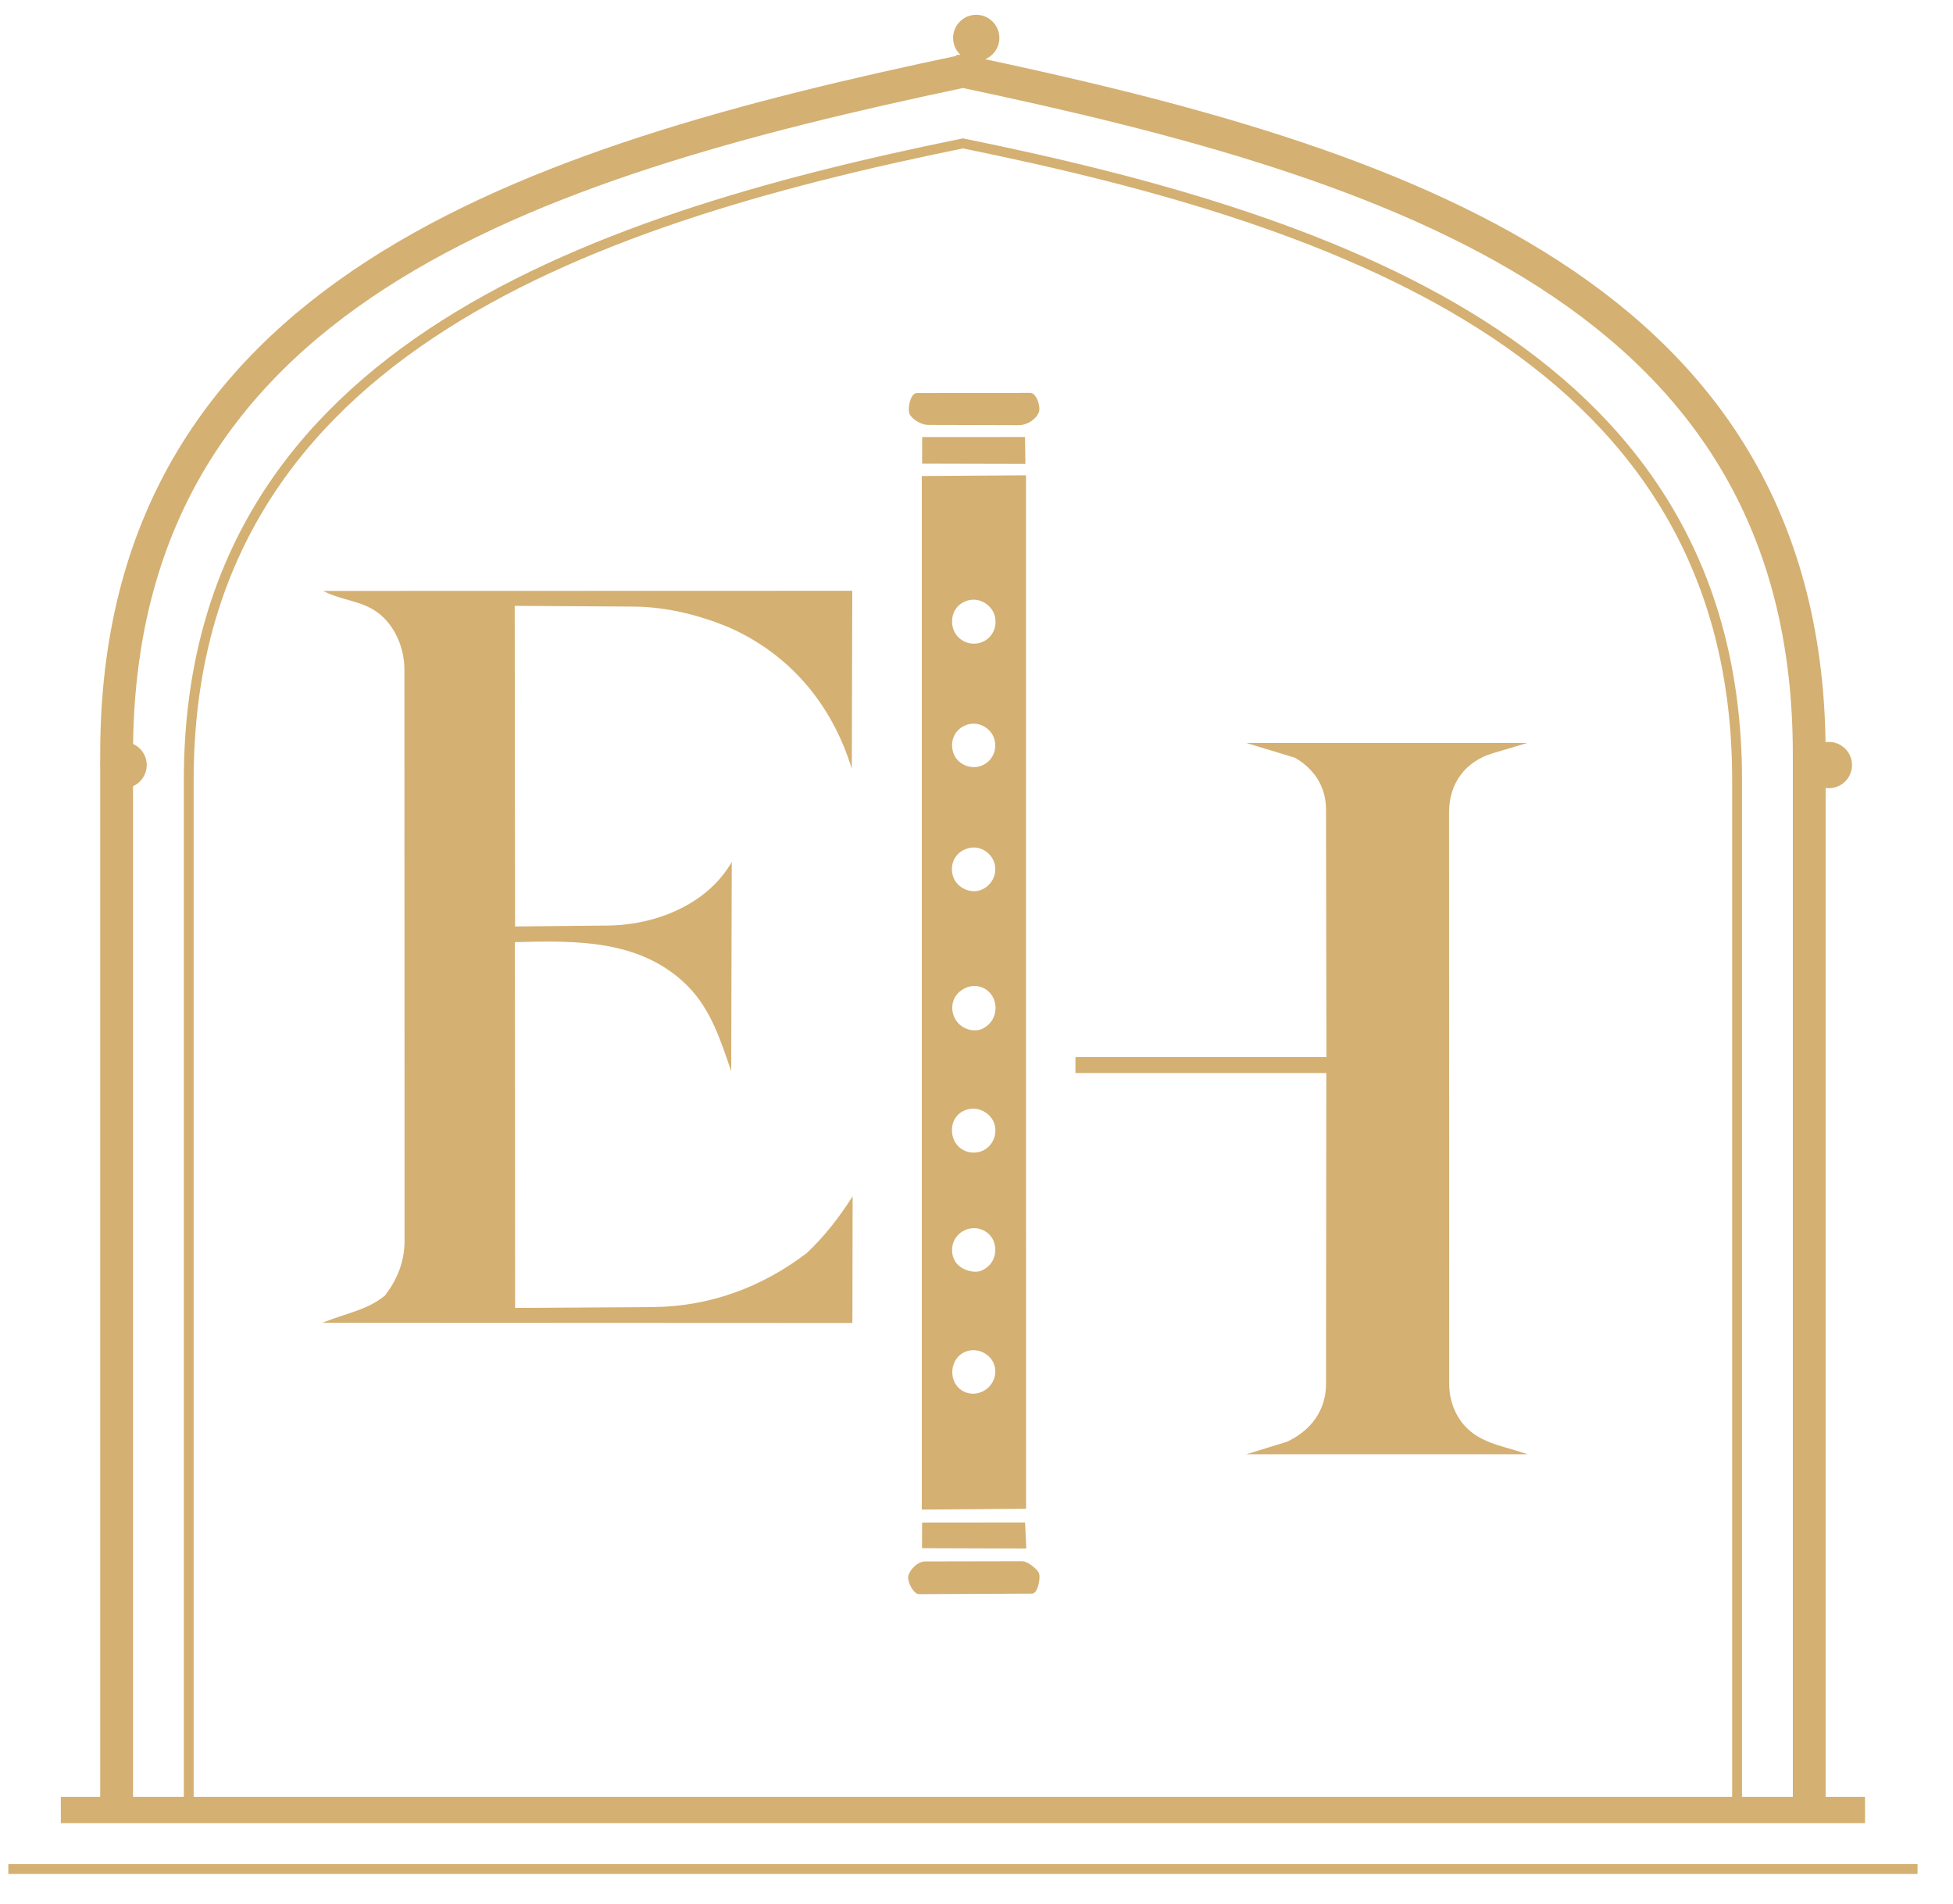
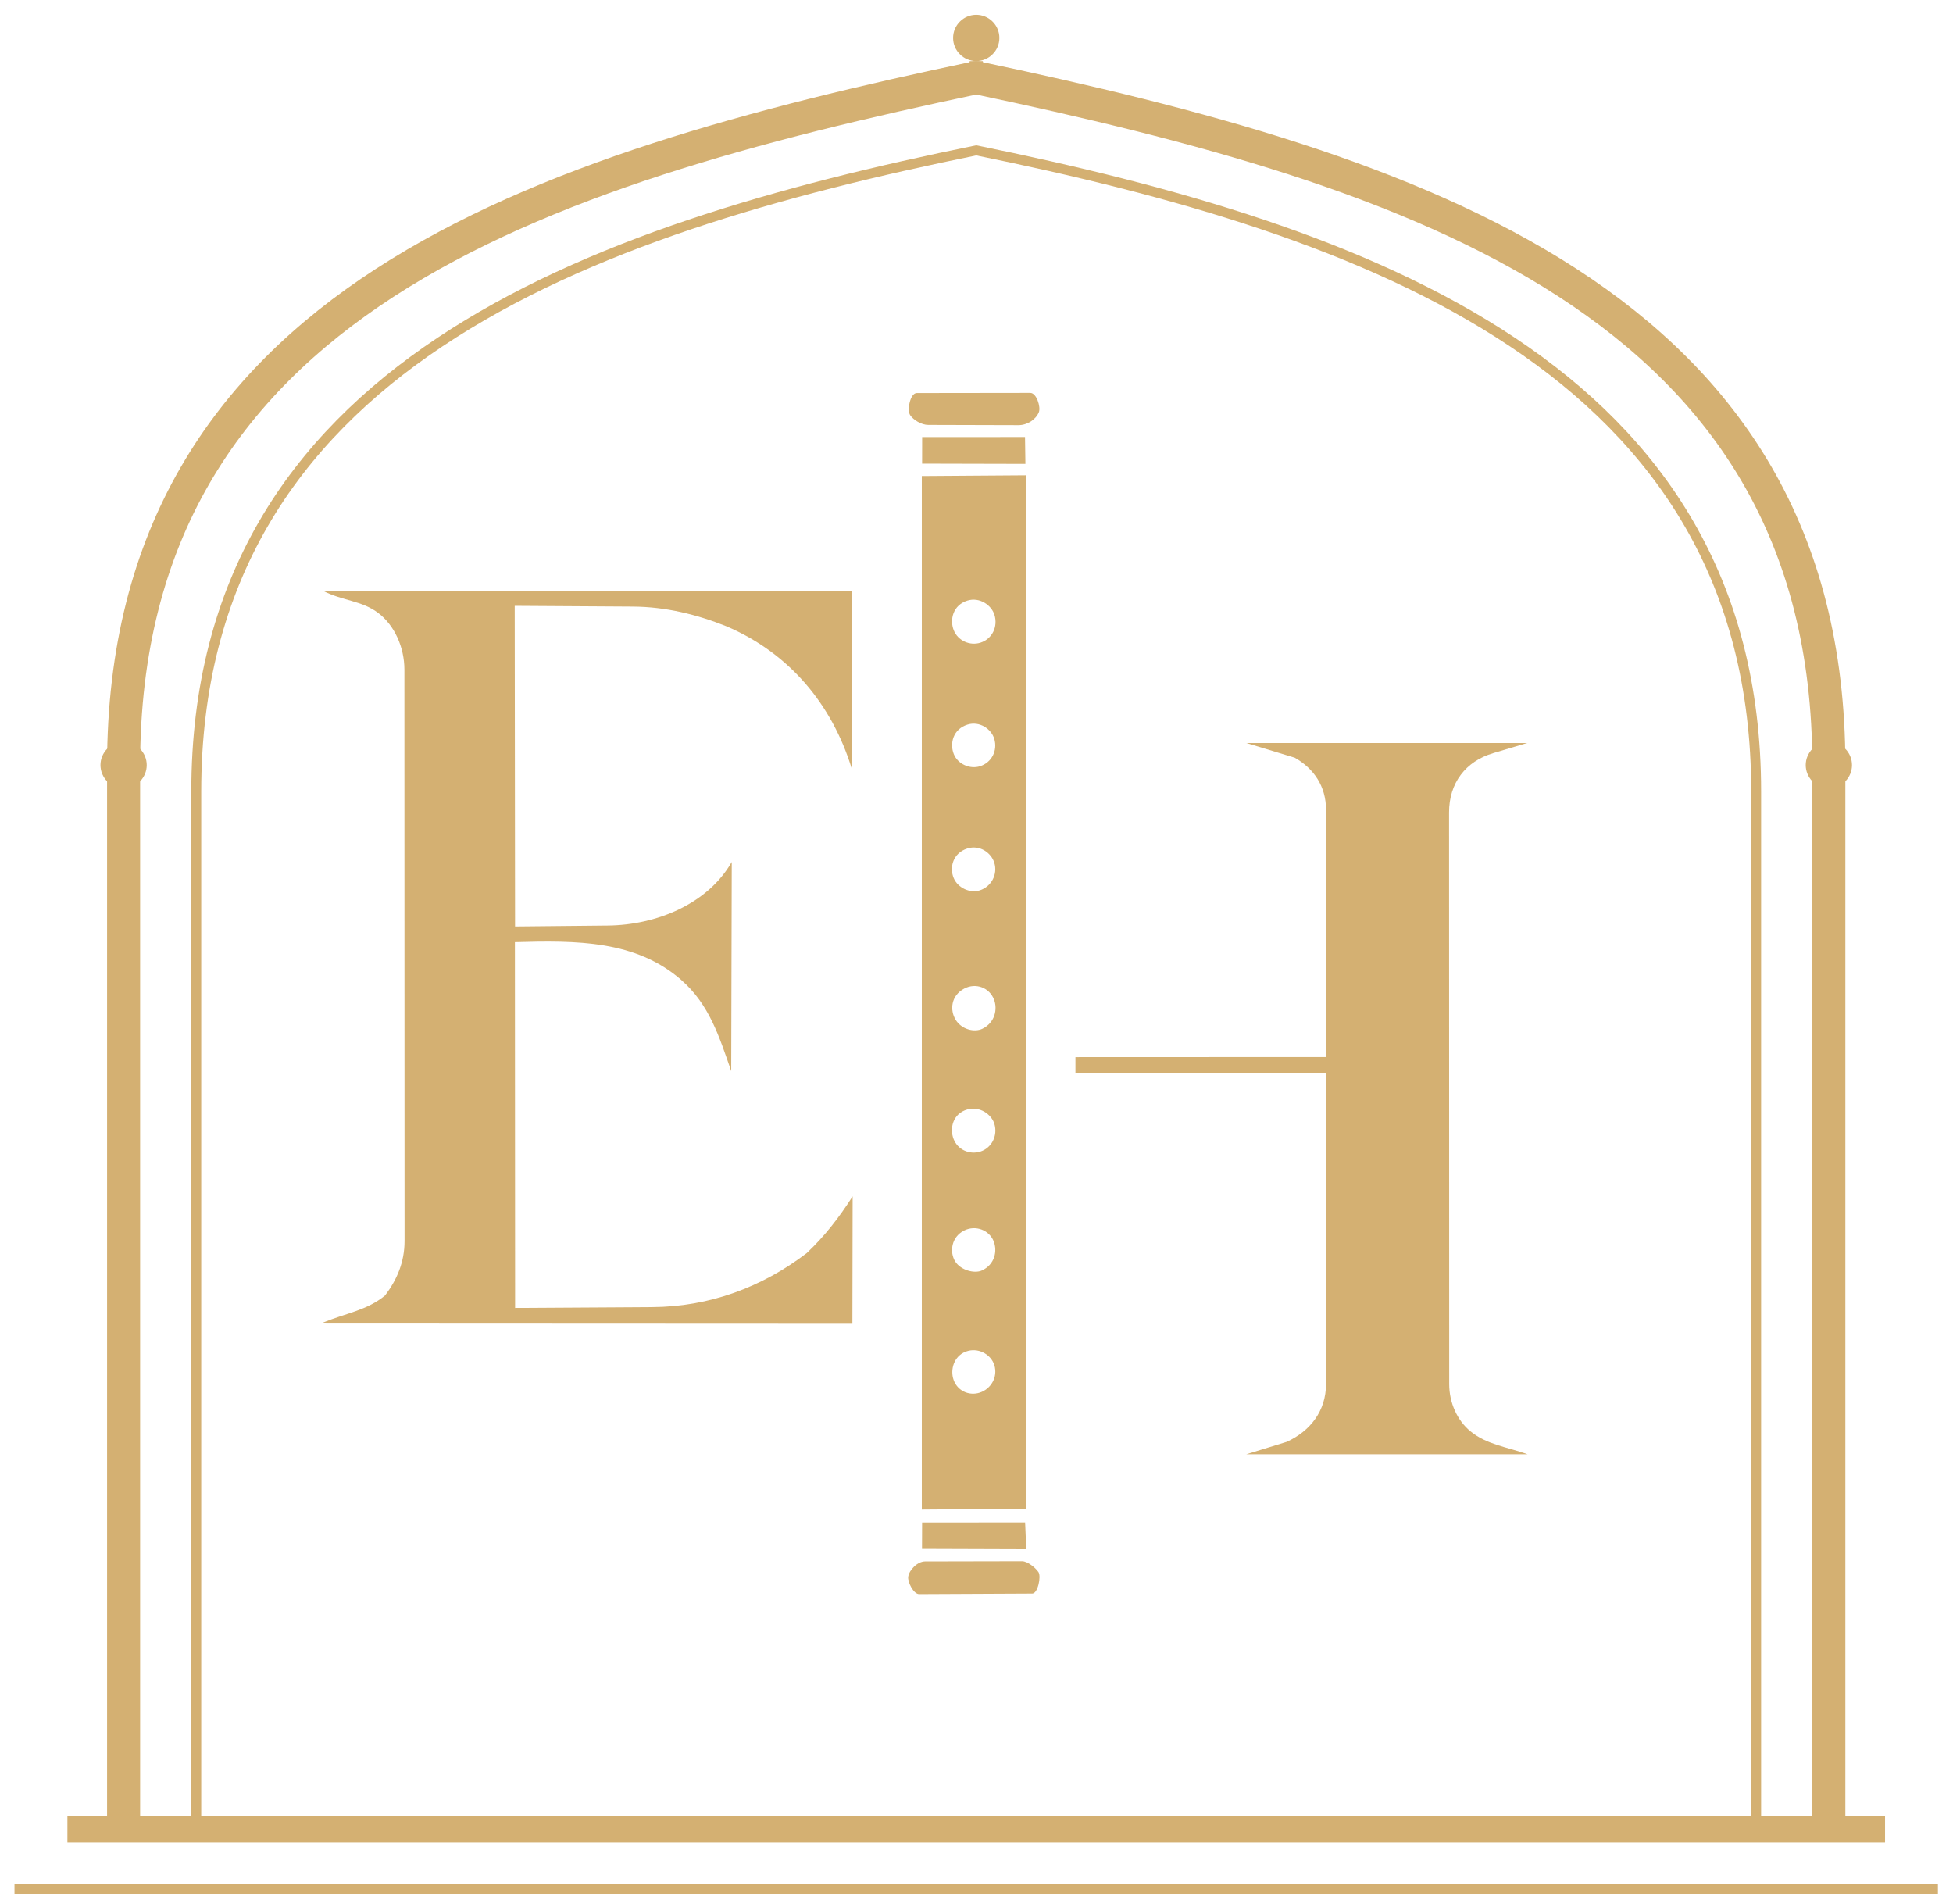
<svg xmlns="http://www.w3.org/2000/svg" xmlns:xlink="http://www.w3.org/1999/xlink" viewBox="205.6 126.5 398.9 388.7" role="img" aria-label="Ekadashi Heritage">
  <defs>
    <filter id="filter-remove-color" x="0%" y="0%" width="100%" height="100%">
      <feColorMatrix color-interpolation-filters="sRGB" values="0 0 0 0 1 0 0 0 0 1 0 0 0 0 1 0 0 0 1 0" />
    </filter>
    <g>
      <g id="glyph-0-0">
-         <path d="M 5.87 0.10 C 4.90 0.10 4.01 -0.11 3.20 -0.57 C 2.39 -1.03 1.74 -1.67 1.26 -2.48 C 0.79 -3.29 0.56 -4.21 0.56 -5.23 C 0.56 -6.25 0.79 -7.16 1.26 -7.96 C 1.74 -8.78 2.39 -9.41 3.20 -9.87 C 4.01 -10.33 4.90 -10.56 5.87 -10.56 C 6.85 -10.56 7.75 -10.33 8.56 -9.87 C 9.38 -9.41 10.03 -8.78 10.5 -7.96 C 10.96 -7.16 11.20 -6.25 11.20 -5.23 C 11.20 -4.21 10.96 -3.29 10.5 -2.48 C 10.03 -1.67 9.38 -1.03 8.56 -0.57 C 7.75 -0.11 6.85 0.10 5.87 0.10 Z M 5.87 -1.37 C 6.57 -1.37 7.18 -1.53 7.71 -1.84 C 8.25 -2.16 8.67 -2.61 8.98 -3.20 C 9.29 -3.78 9.45 -4.46 9.45 -5.23 C 9.45 -6.00 9.29 -6.67 8.98 -7.25 C 8.67 -7.83 8.25 -8.28 7.71 -8.59 C 7.18 -8.90 6.57 -9.06 5.87 -9.06 C 5.18 -9.06 4.57 -8.90 4.03 -8.59 C 3.48 -8.28 3.06 -7.83 2.76 -7.25 C 2.46 -6.67 2.31 -6.00 2.31 -5.23 C 2.31 -4.46 2.46 -3.78 2.76 -3.20 C 3.06 -2.61 3.48 -2.16 4.03 -1.84 C 4.57 -1.53 5.18 -1.37 5.87 -1.37 Z M 5.87 -1.37 " />
+         <path d="M 5.87 0.109 C 4.90 0.109 4.01 -0.117 3.20 -0.578 C 2.39 -1.03 1.74 -1.67 1.26 -2.48 C 0.797 -3.29 0.562 -4.21 0.562 -5.23 C 0.562 -6.25 0.797 -7.16 1.26 -7.96 C 1.74 -8.78 2.39 -9.41 3.20 -9.87 C 4.01 -10.33 4.90 -10.56 5.87 -10.56 C 6.85 -10.56 7.75 -10.33 8.56 -9.87 C 9.38 -9.41 10.03 -8.78 10.5 -7.96 C 10.96 -7.16 11.20 -6.25 11.20 -5.23 C 11.20 -4.21 10.96 -3.29 10.5 -2.48 C 10.03 -1.67 9.38 -1.03 8.56 -0.578 C 7.75 -0.117 6.85 0.109 5.87 0.109 Z M 5.87 -1.37 C 6.57 -1.37 7.18 -1.53 7.71 -1.84 C 8.25 -2.16 8.67 -2.61 8.98 -3.20 C 9.29 -3.78 9.45 -4.46 9.45 -5.23 C 9.45 -6.00 9.29 -6.67 8.98 -7.25 C 8.67 -7.83 8.25 -8.28 7.71 -8.59 C 7.18 -8.90 6.57 -9.06 5.87 -9.06 C 5.18 -9.06 4.57 -8.90 4.03 -8.59 C 3.48 -8.28 3.06 -7.83 2.76 -7.25 C 2.46 -6.67 2.31 -6.00 2.31 -5.23 C 2.31 -4.46 2.46 -3.78 2.76 -3.20 C 3.06 -2.61 3.48 -2.16 4.03 -1.84 C 4.57 -1.53 5.18 -1.37 5.87 -1.37 Z M 5.87 -1.37 " />
      </g>
      <g id="glyph-0-1">
-         <path d="M 2.82 -7.04 C 3.11 -7.42 3.51 -7.75 4.01 -8.01 C 4.51 -8.27 5.08 -8.40 5.71 -8.40 C 6.43 -8.40 7.09 -8.22 7.68 -7.85 C 8.28 -7.50 8.74 -7.00 9.07 -6.37 C 9.42 -5.73 9.59 -5.00 9.59 -4.17 C 9.59 -3.33 9.42 -2.59 9.07 -1.93 C 8.74 -1.28 8.28 -0.76 7.68 -0.40 C 7.09 -0.03 6.43 0.14 5.71 0.14 C 5.08 0.14 4.51 0.01 4.03 -0.23 C 3.53 -0.49 3.14 -0.81 2.82 -1.20 L 2.82 3.93 L 1.12 3.93 L 1.12 -8.26 L 2.82 -8.26 Z M 7.85 -4.17 C 7.85 -4.74 7.73 -5.23 7.5 -5.64 C 7.26 -6.05 6.96 -6.37 6.57 -6.59 C 6.19 -6.81 5.78 -6.92 5.34 -6.92 C 4.90 -6.92 4.49 -6.80 4.10 -6.57 C 3.73 -6.35 3.42 -6.03 3.18 -5.62 C 2.94 -5.20 2.82 -4.71 2.82 -4.14 C 2.82 -3.56 2.94 -3.06 3.18 -2.64 C 3.42 -2.22 3.73 -1.89 4.10 -1.67 C 4.49 -1.45 4.90 -1.34 5.34 -1.34 C 5.78 -1.34 6.19 -1.45 6.57 -1.68 C 6.96 -1.91 7.26 -2.24 7.5 -2.67 C 7.73 -3.09 7.85 -3.59 7.85 -4.17 Z M 7.85 -4.17 " />
+         <path d="M 2.82 -7.04 C 3.11 -7.42 3.51 -7.75 4.01 -8.01 C 4.51 -8.27 5.08 -8.40 5.71 -8.40 C 6.43 -8.40 7.09 -8.22 7.68 -7.85 C 8.28 -7.50 8.74 -7.00 9.07 -6.37 C 9.42 -5.73 9.59 -5.00 9.59 -4.17 C 9.59 -3.33 9.42 -2.59 9.07 -1.93 C 8.74 -1.28 8.28 -0.77 7.68 -0.406 C 7.09 -0.039 6.43 0.141 5.71 0.141 C 5.08 0.141 4.51 0.016 4.03 -0.234 C 3.53 -0.492 3.14 -0.816 2.82 -1.20 L 2.82 3.93 L 1.12 3.93 L 1.12 -8.26 L 2.82 -8.26 Z M 7.85 -4.17 C 7.85 -4.74 7.73 -5.23 7.5 -5.64 C 7.26 -6.05 6.96 -6.37 6.57 -6.59 C 6.19 -6.81 5.78 -6.92 5.34 -6.92 C 4.90 -6.92 4.49 -6.80 4.10 -6.57 C 3.73 -6.35 3.42 -6.03 3.18 -5.62 C 2.94 -5.20 2.82 -4.71 2.82 -4.14 C 2.82 -3.56 2.94 -3.06 3.18 -2.64 C 3.42 -2.22 3.73 -1.89 4.10 -1.67 C 4.49 -1.45 4.90 -1.34 5.34 -1.34 C 5.78 -1.34 6.19 -1.45 6.57 -1.68 C 6.96 -1.91 7.26 -2.24 7.5 -2.67 C 7.73 -3.09 7.85 -3.59 7.85 -4.17 Z M 7.85 -4.17 " />
      </g>
      <g id="glyph-0-2">
-         <path d="M 3.12 -6.87 L 3.12 -2.29 C 3.12 -1.98 3.19 -1.75 3.34 -1.62 C 3.48 -1.48 3.73 -1.42 4.07 -1.42 L 5.12 -1.42 L 5.12 0 L 3.78 0 C 3.00 0 2.41 -0.17 2 -0.53 C 1.59 -0.89 1.39 -1.48 1.39 -2.29 L 1.39 -6.87 L 0.42 -6.87 L 0.42 -8.26 L 1.39 -8.26 L 1.39 -10.31 L 3.12 -10.31 L 3.12 -8.26 L 5.12 -8.26 L 5.12 -6.87 Z M 3.12 -6.87 " />
+         <path d="M 3.12 -6.87 L 3.12 -2.29 C 3.12 -1.98 3.19 -1.75 3.34 -1.62 C 3.48 -1.48 3.73 -1.42 4.07 -1.42 L 5.12 -1.42 L 5.12 0 L 3.78 0 C 3.00 0 2.41 -0.176 2 -0.531 C 1.59 -0.895 1.39 -1.48 1.39 -2.29 L 1.39 -6.87 L 0.422 -6.87 L 0.422 -8.26 L 1.39 -8.26 L 1.39 -10.31 L 3.12 -10.31 L 3.12 -8.26 L 5.12 -8.26 L 5.12 -6.87 Z M 3.12 -6.87 " />
      </g>
      <g id="glyph-0-3">
-         <path d="M 2 -9.35 C 1.68 -9.35 1.42 -9.46 1.21 -9.67 C 1.00 -9.87 0.90 -10.14 0.90 -10.45 C 0.90 -10.76 1.00 -11.02 1.21 -11.23 C 1.42 -11.44 1.68 -11.54 2 -11.54 C 2.28 -11.54 2.53 -11.44 2.75 -11.23 C 2.96 -11.02 3.07 -10.76 3.07 -10.45 C 3.07 -10.14 2.96 -9.87 2.75 -9.67 C 2.53 -9.46 2.28 -9.35 2 -9.35 Z M 2.82 -8.26 L 2.82 0 L 1.12 0 L 1.12 -8.26 Z M 2.82 -8.26 " />
+         <path d="M 2 -9.35 C 1.68 -9.35 1.42 -9.46 1.21 -9.67 C 1.00 -9.87 0.906 -10.14 0.906 -10.45 C 0.906 -10.76 1.00 -11.02 1.21 -11.23 C 1.42 -11.44 1.68 -11.54 2 -11.54 C 2.28 -11.54 2.53 -11.44 2.75 -11.23 C 2.96 -11.02 3.07 -10.76 3.07 -10.45 C 3.07 -10.14 2.96 -9.87 2.75 -9.67 C 2.53 -9.46 2.28 -9.35 2 -9.35 Z M 2.82 -8.26 L 2.82 0 L 1.12 0 L 1.12 -8.26 Z M 2.82 -8.26 " />
      </g>
      <g id="glyph-0-4">
-         <path d="M 4.70 0.14 C 3.92 0.14 3.22 -0.03 2.59 -0.39 C 1.96 -0.75 1.47 -1.25 1.10 -1.89 C 0.74 -2.53 0.56 -3.28 0.56 -4.14 C 0.56 -4.98 0.75 -5.72 1.12 -6.37 C 1.5 -7.01 2.00 -7.51 2.64 -7.87 C 3.27 -8.22 3.98 -8.40 4.78 -8.40 C 5.57 -8.40 6.28 -8.22 6.92 -7.87 C 7.56 -7.51 8.07 -7.01 8.43 -6.37 C 8.81 -5.72 9 -4.98 9 -4.14 C 9 -3.29 8.80 -2.55 8.42 -1.90 C 8.04 -1.25 7.53 -0.75 6.87 -0.39 C 6.21 -0.03 5.49 0.14 4.70 0.14 Z M 4.70 -1.34 C 5.14 -1.34 5.56 -1.44 5.95 -1.65 C 6.33 -1.87 6.64 -2.19 6.89 -2.60 C 7.12 -3.02 7.25 -3.53 7.25 -4.14 C 7.25 -4.74 7.13 -5.25 6.90 -5.65 C 6.67 -6.07 6.36 -6.38 5.98 -6.59 C 5.60 -6.81 5.19 -6.92 4.75 -6.92 C 4.31 -6.92 3.90 -6.81 3.53 -6.59 C 3.15 -6.38 2.85 -6.07 2.64 -5.65 C 2.42 -5.25 2.31 -4.74 2.31 -4.14 C 2.31 -3.25 2.53 -2.56 2.98 -2.07 C 3.44 -1.58 4.01 -1.34 4.70 -1.34 Z M 4.70 -1.34 " />
+         <path d="M 4.70 0.141 C 3.92 0.141 3.22 -0.035 2.59 -0.391 C 1.96 -0.754 1.47 -1.25 1.10 -1.89 C 0.742 -2.53 0.562 -3.28 0.562 -4.14 C 0.562 -4.98 0.75 -5.72 1.12 -6.37 C 1.5 -7.01 2.00 -7.51 2.64 -7.87 C 3.27 -8.22 3.98 -8.40 4.78 -8.40 C 5.57 -8.40 6.28 -8.22 6.92 -7.87 C 7.56 -7.51 8.07 -7.01 8.43 -6.37 C 8.81 -5.72 9 -4.98 9 -4.14 C 9 -3.29 8.80 -2.55 8.42 -1.90 C 8.04 -1.25 7.53 -0.754 6.87 -0.391 C 6.21 -0.035 5.49 0.141 4.70 0.141 Z M 4.70 -1.34 C 5.14 -1.34 5.56 -1.44 5.95 -1.65 C 6.33 -1.87 6.64 -2.19 6.89 -2.60 C 7.12 -3.02 7.25 -3.53 7.25 -4.14 C 7.25 -4.74 7.13 -5.25 6.90 -5.65 C 6.67 -6.07 6.36 -6.38 5.98 -6.59 C 5.60 -6.81 5.19 -6.92 4.75 -6.92 C 4.31 -6.92 3.90 -6.81 3.53 -6.59 C 3.15 -6.38 2.85 -6.07 2.64 -5.65 C 2.42 -5.25 2.31 -4.74 2.31 -4.14 C 2.31 -3.25 2.53 -2.56 2.98 -2.07 C 3.44 -1.58 4.01 -1.34 4.70 -1.34 Z M 4.70 -1.34 " />
      </g>
      <g id="glyph-0-5">
        <path d="M 5.29 -8.40 C 5.94 -8.40 6.51 -8.26 7.03 -8 C 7.55 -7.72 7.95 -7.32 8.25 -6.79 C 8.53 -6.26 8.68 -5.62 8.68 -4.87 L 8.68 0 L 6.98 0 L 6.98 -4.62 C 6.98 -5.36 6.79 -5.92 6.42 -6.32 C 6.05 -6.72 5.55 -6.92 4.92 -6.92 C 4.27 -6.92 3.76 -6.72 3.39 -6.32 C 3.01 -5.92 2.82 -5.36 2.82 -4.62 L 2.82 0 L 1.12 0 L 1.12 -8.26 L 2.82 -8.26 L 2.82 -7.31 C 3.10 -7.65 3.46 -7.92 3.90 -8.10 C 4.34 -8.30 4.80 -8.40 5.29 -8.40 Z M 5.29 -8.40 " />
      </g>
      <g id="glyph-0-6"> </g>
      <g id="glyph-0-7">
-         <path d="M 0.68 -2.28 L 0.68 -3.56 L 5.73 -10.79 L 7.79 -10.79 L 7.79 -3.76 L 9.18 -3.76 L 9.18 -2.28 L 7.79 -2.28 L 7.79 0 L 6.12 0 L 6.12 -2.28 Z M 6.18 -9.06 L 2.65 -3.76 L 6.18 -3.76 Z M 6.18 -9.06 " />
+         <path d="M 0.688 -2.28 L 0.688 -3.56 L 5.73 -10.79 L 7.79 -10.79 L 7.79 -3.76 L 9.18 -3.76 L 9.18 -2.28 L 7.79 -2.28 L 7.79 0 L 6.12 0 L 6.12 -2.28 Z M 6.18 -9.06 L 2.65 -3.76 L 6.18 -3.76 Z M 6.18 -9.06 " />
      </g>
      <g id="glyph-0-8">
-         <path d="M 1.87 -3.92 C 1.56 -3.92 1.30 -4.02 1.09 -4.23 C 0.88 -4.45 0.78 -4.71 0.78 -5.01 C 0.78 -5.32 0.88 -5.58 1.09 -5.79 C 1.30 -6.00 1.56 -6.10 1.87 -6.10 C 2.17 -6.10 2.42 -6.00 2.64 -5.79 C 2.84 -5.58 2.95 -5.32 2.95 -5.01 C 2.95 -4.71 2.84 -4.45 2.64 -4.23 C 2.42 -4.02 2.17 -3.92 1.87 -3.92 Z M 1.87 -3.92 " />
+         <path d="M 1.87 -3.92 C 1.56 -3.92 1.30 -4.02 1.09 -4.23 C 0.883 -4.45 0.781 -4.71 0.781 -5.01 C 0.781 -5.32 0.883 -5.58 1.09 -5.79 C 1.30 -6.00 1.56 -6.10 1.87 -6.10 C 2.17 -6.10 2.42 -6.00 2.64 -5.79 C 2.84 -5.58 2.95 -5.32 2.95 -5.01 C 2.95 -4.71 2.84 -4.45 2.64 -4.23 C 2.42 -4.02 2.17 -3.92 1.87 -3.92 Z M 1.87 -3.92 " />
      </g>
      <g id="glyph-0-9">
-         <path d="M 6.81 -10.42 L 6.81 -2.90 C 6.81 -1.97 6.52 -1.24 5.95 -0.70 C 5.39 -0.16 4.64 0.10 3.73 0.10 C 2.81 0.10 2.07 -0.16 1.5 -0.70 C 0.93 -1.24 0.65 -1.97 0.65 -2.90 L 2.39 -2.90 C 2.39 -2.44 2.51 -2.08 2.73 -1.81 C 2.96 -1.53 3.29 -1.40 3.73 -1.40 C 4.17 -1.40 4.50 -1.53 4.73 -1.81 C 4.96 -2.09 5.07 -2.45 5.07 -2.90 L 5.07 -10.42 Z M 6.81 -10.42 " />
+         <path d="M 6.81 -10.42 L 6.81 -2.90 C 6.81 -1.97 6.52 -1.24 5.95 -0.703 C 5.39 -0.16 4.64 0.109 3.73 0.109 C 2.81 0.109 2.07 -0.16 1.5 -0.703 C 0.938 -1.24 0.656 -1.97 0.656 -2.90 L 2.39 -2.90 C 2.39 -2.44 2.51 -2.08 2.73 -1.81 C 2.96 -1.53 3.29 -1.40 3.73 -1.40 C 4.17 -1.40 4.50 -1.53 4.73 -1.81 C 4.96 -2.09 5.07 -2.45 5.07 -2.90 L 5.07 -10.42 Z M 6.81 -10.42 " />
      </g>
      <g id="glyph-0-10">
        <path d="M 5.40 -8.40 C 6.03 -8.40 6.58 -8.26 7.07 -8 C 7.57 -7.72 7.96 -7.32 8.25 -6.79 C 8.53 -6.26 8.68 -5.62 8.68 -4.87 L 8.68 0 L 6.98 0 L 6.98 -4.62 C 6.98 -5.36 6.79 -5.92 6.42 -6.32 C 6.05 -6.72 5.55 -6.92 4.92 -6.92 C 4.27 -6.92 3.76 -6.72 3.39 -6.32 C 3.01 -5.92 2.82 -5.36 2.82 -4.62 L 2.82 0 L 1.12 0 L 1.12 -11.09 L 2.82 -11.09 L 2.82 -7.31 C 3.11 -7.65 3.48 -7.92 3.93 -8.10 C 4.38 -8.30 4.87 -8.40 5.40 -8.40 Z M 5.40 -8.40 " />
      </g>
      <g id="glyph-0-11">
-         <path d="M 0.56 -4.17 C 0.56 -5.00 0.73 -5.73 1.07 -6.37 C 1.42 -7.00 1.89 -7.50 2.48 -7.85 C 3.07 -8.22 3.73 -8.40 4.45 -8.40 C 5.10 -8.40 5.67 -8.27 6.15 -8.01 C 6.64 -7.76 7.03 -7.44 7.31 -7.06 L 7.31 -8.26 L 9.04 -8.26 L 9.04 0 L 7.31 0 L 7.31 -1.23 C 7.03 -0.83 6.64 -0.50 6.14 -0.25 C 5.64 0.00 5.06 0.14 4.42 0.14 C 3.71 0.14 3.06 -0.03 2.46 -0.40 C 1.88 -0.76 1.42 -1.28 1.07 -1.93 C 0.73 -2.59 0.56 -3.33 0.56 -4.17 Z M 7.31 -4.14 C 7.31 -4.71 7.19 -5.20 6.95 -5.62 C 6.72 -6.03 6.41 -6.35 6.03 -6.57 C 5.65 -6.80 5.25 -6.92 4.81 -6.92 C 4.37 -6.92 3.96 -6.81 3.57 -6.59 C 3.20 -6.37 2.89 -6.05 2.65 -5.64 C 2.42 -5.23 2.31 -4.74 2.31 -4.17 C 2.31 -3.59 2.42 -3.09 2.65 -2.67 C 2.89 -2.24 3.20 -1.91 3.59 -1.68 C 3.97 -1.45 4.38 -1.34 4.81 -1.34 C 5.25 -1.34 5.65 -1.45 6.03 -1.67 C 6.41 -1.89 6.72 -2.22 6.95 -2.64 C 7.19 -3.06 7.31 -3.56 7.31 -4.14 Z M 7.31 -4.14 " />
+         <path d="M 0.562 -4.17 C 0.562 -5.00 0.734 -5.73 1.07 -6.37 C 1.42 -7.00 1.89 -7.50 2.48 -7.85 C 3.07 -8.22 3.73 -8.40 4.45 -8.40 C 5.10 -8.40 5.67 -8.27 6.15 -8.01 C 6.64 -7.76 7.03 -7.44 7.31 -7.06 L 7.31 -8.26 L 9.04 -8.26 L 9.04 0 L 7.31 0 L 7.31 -1.23 C 7.03 -0.836 6.64 -0.508 6.14 -0.25 C 5.64 0.008 5.06 0.141 4.42 0.141 C 3.71 0.141 3.06 -0.039 2.46 -0.406 C 1.88 -0.77 1.42 -1.28 1.07 -1.93 C 0.734 -2.59 0.562 -3.33 0.562 -4.17 Z M 7.31 -4.14 C 7.31 -4.71 7.19 -5.20 6.95 -5.62 C 6.72 -6.03 6.41 -6.35 6.03 -6.57 C 5.65 -6.80 5.25 -6.92 4.81 -6.92 C 4.37 -6.92 3.96 -6.81 3.57 -6.59 C 3.20 -6.37 2.89 -6.05 2.65 -5.64 C 2.42 -5.23 2.31 -4.74 2.31 -4.17 C 2.31 -3.59 2.42 -3.09 2.65 -2.67 C 2.89 -2.24 3.20 -1.91 3.59 -1.68 C 3.97 -1.45 4.38 -1.34 4.81 -1.34 C 5.25 -1.34 5.65 -1.45 6.03 -1.67 C 6.41 -1.89 6.72 -2.22 6.95 -2.64 C 7.19 -3.06 7.31 -3.56 7.31 -4.14 Z M 7.31 -4.14 " />
      </g>
      <g id="glyph-0-12">
        <path d="M 2.82 -7.06 C 3.07 -7.47 3.41 -7.80 3.82 -8.04 C 4.24 -8.28 4.73 -8.40 5.31 -8.40 L 5.31 -6.62 L 4.87 -6.62 C 4.20 -6.62 3.69 -6.45 3.34 -6.10 C 3 -5.77 2.82 -5.18 2.82 -4.34 L 2.82 0 L 1.12 0 L 1.12 -8.26 L 2.82 -8.26 Z M 2.82 -7.06 " />
      </g>
      <g id="glyph-0-13">
        <path d="M 4.39 -4.12 L 8.20 0 L 5.89 0 L 2.82 -3.56 L 2.82 0 L 1.12 0 L 1.12 -11.09 L 2.82 -11.09 L 2.82 -4.65 L 5.82 -8.26 L 8.20 -8.26 Z M 4.39 -4.12 " />
      </g>
      <g id="glyph-0-14">
-         <path d="M 7.40 -2.12 L 3.04 -2.12 L 2.29 0 L 0.51 0 L 4.25 -10.43 L 6.21 -10.43 L 9.95 0 L 8.15 0 Z M 6.93 -3.53 L 5.23 -8.37 L 3.53 -3.53 Z M 6.93 -3.53 " />
+         <path d="M 7.40 -2.12 L 3.04 -2.12 L 2.29 0 L 0.516 0 L 4.25 -10.43 L 6.21 -10.43 L 9.95 0 L 8.15 0 Z M 6.93 -3.53 L 5.23 -8.37 L 3.53 -3.53 Z M 6.93 -3.53 " />
      </g>
      <g id="glyph-0-15">
-         <path d="M 0.56 -4.14 C 0.56 -4.99 0.73 -5.73 1.07 -6.37 C 1.42 -7.01 1.89 -7.51 2.5 -7.87 C 3.11 -8.22 3.81 -8.40 4.60 -8.40 C 5.60 -8.40 6.42 -8.16 7.07 -7.68 C 7.73 -7.20 8.17 -6.53 8.42 -5.65 L 6.56 -5.65 C 6.41 -6.06 6.17 -6.37 5.84 -6.60 C 5.51 -6.83 5.10 -6.95 4.60 -6.95 C 3.91 -6.95 3.35 -6.70 2.93 -6.20 C 2.51 -5.71 2.31 -5.02 2.31 -4.14 C 2.31 -3.25 2.51 -2.56 2.93 -2.06 C 3.35 -1.56 3.91 -1.31 4.60 -1.31 C 5.59 -1.31 6.25 -1.74 6.56 -2.60 L 8.42 -2.60 C 8.17 -1.76 7.72 -1.09 7.06 -0.59 C 6.40 -0.10 5.58 0.14 4.60 0.14 C 3.81 0.14 3.11 -0.03 2.5 -0.39 C 1.89 -0.75 1.42 -1.25 1.07 -1.89 C 0.73 -2.53 0.56 -3.28 0.56 -4.14 Z M 0.56 -4.14 " />
+         <path d="M 0.562 -4.14 C 0.562 -4.99 0.734 -5.73 1.07 -6.37 C 1.42 -7.01 1.89 -7.51 2.5 -7.87 C 3.11 -8.22 3.81 -8.40 4.60 -8.40 C 5.60 -8.40 6.42 -8.16 7.07 -7.68 C 7.73 -7.20 8.17 -6.53 8.42 -5.65 L 6.56 -5.65 C 6.41 -6.06 6.17 -6.37 5.84 -6.60 C 5.51 -6.83 5.10 -6.95 4.60 -6.95 C 3.91 -6.95 3.35 -6.70 2.93 -6.20 C 2.51 -5.71 2.31 -5.02 2.31 -4.14 C 2.31 -3.25 2.51 -2.56 2.93 -2.06 C 3.35 -1.56 3.91 -1.31 4.60 -1.31 C 5.59 -1.31 6.25 -1.74 6.56 -2.60 L 8.42 -2.60 C 8.17 -1.76 7.72 -1.09 7.06 -0.594 C 6.40 -0.102 5.58 0.141 4.60 0.141 C 3.81 0.141 3.11 -0.035 2.5 -0.391 C 1.89 -0.754 1.42 -1.25 1.07 -1.89 C 0.734 -2.53 0.562 -3.28 0.562 -4.14 Z M 0.562 -4.14 " />
      </g>
    </g>
    <mask id="mask-0">
      <g filter="url(#filter-remove-color)">
        <rect x="-81" y="-81" width="972" height="972" fill="rgb(0%, 0%, 0%)" fill-opacity="0.7" />
      </g>
    </mask>
    <clipPath id="clip-0">
      <rect x="0" y="0" width="202" height="22" />
    </clipPath>
    <g id="source-5" clip-path="url(#clip-0)">
      <g fill="#D4B072">
-         <use xlink:href="#glyph-0-0" x="0.99" y="16.49" />
+         <use xlink:href="#glyph-0-0" x="1" y="16.49" />
      </g>
      <g fill="#D4B072">
        <use xlink:href="#glyph-0-1" x="13.35" y="16.49" />
      </g>
      <g fill="#D4B072">
        <use xlink:href="#glyph-0-2" x="24.12" y="16.49" />
      </g>
      <g fill="#D4B072">
        <use xlink:href="#glyph-0-3" x="30.30" y="16.49" />
      </g>
      <g fill="#D4B072">
        <use xlink:href="#glyph-0-4" x="34.86" y="16.49" />
      </g>
      <g fill="#D4B072">
        <use xlink:href="#glyph-0-5" x="45.03" y="16.49" />
      </g>
      <g fill="#D4B072">
        <use xlink:href="#glyph-0-6" x="55.37" y="16.49" />
      </g>
      <g fill="#D4B072">
        <use xlink:href="#glyph-0-7" x="59.87" y="16.49" />
      </g>
      <g fill="#D4B072">
        <use xlink:href="#glyph-0-6" x="70.17" y="16.49" />
      </g>
      <g fill="#D4B072">
        <use xlink:href="#glyph-0-8" x="74.67" y="16.49" />
      </g>
      <g fill="#D4B072">
        <use xlink:href="#glyph-0-6" x="78.93" y="16.49" />
      </g>
      <g fill="#D4B072">
        <use xlink:href="#glyph-0-9" x="83.43" y="16.49" />
      </g>
      <g fill="#D4B072">
        <use xlink:href="#glyph-0-10" x="92.49" y="16.49" />
      </g>
      <g fill="#D4B072">
        <use xlink:href="#glyph-0-11" x="102.83" y="16.49" />
      </g>
      <g fill="#D4B072">
        <use xlink:href="#glyph-0-12" x="113.60" y="16.49" />
      </g>
      <g fill="#D4B072">
        <use xlink:href="#glyph-0-4" x="119.96" y="16.49" />
      </g>
      <g fill="#D4B072">
        <use xlink:href="#glyph-0-13" x="130.13" y="16.49" />
      </g>
      <g fill="#D4B072">
        <use xlink:href="#glyph-0-10" x="139.04" y="16.49" />
      </g>
      <g fill="#D4B072">
        <use xlink:href="#glyph-0-11" x="149.37" y="16.49" />
      </g>
      <g fill="#D4B072">
        <use xlink:href="#glyph-0-6" x="160.14" y="16.49" />
      </g>
      <g fill="#D4B072">
        <use xlink:href="#glyph-0-14" x="164.64" y="16.49" />
      </g>
      <g fill="#D4B072">
        <use xlink:href="#glyph-0-12" x="175.70" y="16.49" />
      </g>
      <g fill="#D4B072">
        <use xlink:href="#glyph-0-15" x="182.06" y="16.49" />
      </g>
      <g fill="#D4B072">
        <use xlink:href="#glyph-0-10" x="191.66" y="16.49" />
      </g>
    </g>
  </defs>
-   <path fill="none" stroke-width="10" stroke-linecap="butt" stroke-linejoin="round" stroke="#D4B072" stroke-miterlimit="4" d="M 285.00 790.00 L 285.00 470.00 C 285.00 330.00 410.00 290.00 543.00 262.00 C 675.99 290.00 800.99 330.00 800.99 470.00 L 800.99 790.00 " transform="matrix(0.67, 0, 0, 0.67, 38.47, -34.49)" />
-   <path fill="none" stroke-width="3" stroke-linecap="butt" stroke-linejoin="miter" stroke="#D4B072" stroke-miterlimit="4" d="M 306.99 790.00 L 306.99 477.99 C 306.99 350.00 425.00 307.99 543.00 283.99 C 660.99 307.99 779.00 350.00 779.00 477.99 L 779.00 790.00 " transform="matrix(0.67, 0, 0, 0.67, 38.47, -34.49)" />
-   <path fill="none" stroke-width="4" stroke-linecap="butt" stroke-linejoin="miter" stroke="#D4B072" stroke-miterlimit="4" d="M 543.00 257.00 L 543.00 262.00 " transform="matrix(0.67, 0, 0, 0.67, 38.47, -34.49)" />
+   <path fill="none" stroke-width="10" stroke-linecap="butt" stroke-linejoin="round" stroke="#D4B072" stroke-miterlimit="4" d="M 285.00 790.00 L 285.00 470.00 C 285.00 330.00 410.00 290.00 543.00 262.00 C 675.99 290.00 800.99 330.00 800.99 470.00 L 800.99 790.00 " transform="matrix(0.675, 0, 0, 0.675, 38.47, -34.49)" />
+   <path fill="none" stroke-width="3" stroke-linecap="butt" stroke-linejoin="miter" stroke="#D4B072" stroke-miterlimit="4" d="M 306.99 790.00 L 306.99 477.99 C 306.99 350.00 425.00 307.99 543.00 283.99 C 660.99 307.99 779.00 350.00 779.00 477.99 L 779.00 790.00 " transform="matrix(0.675, 0, 0, 0.675, 38.47, -34.49)" />
+   <path fill="none" stroke-width="4" stroke-linecap="butt" stroke-linejoin="miter" stroke="#D4B072" stroke-miterlimit="4" d="M 543.00 257.00 L 543.00 262.00 " transform="matrix(0.675, 0, 0, 0.675, 38.47, -34.49)" />
  <path fill-rule="nonzero" fill="#D4B072" d="M 409.72 134.25 C 409.72 134.55 409.69 134.86 409.63 135.17 C 409.57 135.47 409.48 135.77 409.36 136.05 C 409.24 136.34 409.10 136.61 408.92 136.87 C 408.75 137.13 408.55 137.37 408.33 137.58 C 408.12 137.80 407.88 138.00 407.62 138.17 C 407.36 138.35 407.09 138.49 406.80 138.61 C 406.52 138.73 406.22 138.82 405.92 138.88 C 405.61 138.94 405.30 138.97 405 138.97 C 404.69 138.97 404.38 138.94 404.07 138.88 C 403.77 138.82 403.47 138.73 403.19 138.61 C 402.90 138.49 402.63 138.35 402.37 138.17 C 402.11 138.00 401.87 137.80 401.66 137.58 C 401.44 137.37 401.24 137.13 401.07 136.87 C 400.89 136.61 400.75 136.34 400.63 136.05 C 400.51 135.77 400.42 135.47 400.36 135.17 C 400.30 134.86 400.27 134.55 400.27 134.25 C 400.27 133.94 400.30 133.63 400.36 133.32 C 400.42 133.02 400.51 132.72 400.63 132.44 C 400.75 132.15 400.89 131.88 401.07 131.62 C 401.24 131.36 401.44 131.12 401.66 130.91 C 401.87 130.69 402.11 130.49 402.37 130.32 C 402.63 130.14 402.90 130.00 403.19 129.88 C 403.47 129.76 403.77 129.67 404.07 129.61 C 404.38 129.55 404.69 129.52 405 129.52 C 405.30 129.52 405.61 129.55 405.92 129.61 C 406.22 129.67 406.52 129.76 406.80 129.88 C 407.09 130.00 407.36 130.14 407.62 130.32 C 407.88 130.49 408.12 130.69 408.33 130.91 C 408.55 131.12 408.75 131.36 408.92 131.62 C 409.10 131.88 409.24 132.15 409.36 132.44 C 409.48 132.72 409.57 133.02 409.63 133.32 C 409.69 133.63 409.72 133.94 409.72 134.25 Z M 409.72 134.25 " />
-   <path fill="none" stroke-width="8" stroke-linecap="butt" stroke-linejoin="miter" stroke="#D4B072" stroke-miterlimit="4" d="M 268.00 792.00 L 818.00 792.00 " transform="matrix(0.67, 0, 0, 0.67, 38.47, -34.49)" />
-   <path fill="none" stroke-width="3" stroke-linecap="butt" stroke-linejoin="miter" stroke="#D4B072" stroke-miterlimit="4" d="M 251.99 810.00 L 834.00 810.00 " transform="matrix(0.67, 0, 0, 0.67, 38.47, -34.49)" />
+   <path fill="none" stroke-width="8" stroke-linecap="butt" stroke-linejoin="miter" stroke="#D4B072" stroke-miterlimit="4" d="M 268.00 792.00 L 818.00 792.00 " transform="matrix(0.675, 0, 0, 0.675, 38.47, -34.49)" />
+   <path fill="none" stroke-width="3" stroke-linecap="butt" stroke-linejoin="miter" stroke="#D4B072" stroke-miterlimit="4" d="M 251.99 810.00 L 834.00 810.00 " transform="matrix(0.675, 0, 0, 0.675, 38.47, -34.49)" />
  <path fill-rule="nonzero" fill="#D4B072" d="M 235.57 282.75 C 235.57 283.05 235.54 283.36 235.48 283.67 C 235.42 283.97 235.33 284.26 235.21 284.55 C 235.09 284.84 234.94 285.11 234.77 285.37 C 234.60 285.63 234.41 285.87 234.19 286.08 C 233.97 286.30 233.73 286.50 233.47 286.67 C 233.21 286.85 232.94 286.99 232.65 287.11 C 232.37 287.23 232.07 287.32 231.77 287.38 C 231.46 287.44 231.16 287.47 230.85 287.47 C 230.53 287.47 230.23 287.44 229.92 287.38 C 229.62 287.32 229.32 287.23 229.04 287.11 C 228.75 286.99 228.48 286.85 228.22 286.67 C 227.96 286.50 227.72 286.30 227.50 286.08 C 227.28 285.87 227.09 285.63 226.92 285.37 C 226.75 285.11 226.60 284.84 226.48 284.55 C 226.36 284.26 226.27 283.97 226.21 283.67 C 226.15 283.36 226.12 283.05 226.12 282.75 C 226.12 282.44 226.15 282.13 226.21 281.82 C 226.27 281.52 226.36 281.22 226.48 280.94 C 226.60 280.65 226.75 280.38 226.92 280.12 C 227.09 279.86 227.28 279.62 227.50 279.41 C 227.72 279.19 227.96 278.99 228.22 278.82 C 228.48 278.64 228.75 278.50 229.04 278.38 C 229.32 278.26 229.62 278.17 229.92 278.11 C 230.23 278.05 230.53 278.02 230.85 278.02 C 231.16 278.02 231.46 278.05 231.77 278.11 C 232.07 278.17 232.37 278.26 232.65 278.38 C 232.94 278.50 233.21 278.64 233.47 278.82 C 233.73 278.99 233.97 279.19 234.19 279.41 C 234.41 279.62 234.60 279.86 234.77 280.12 C 234.94 280.38 235.09 280.65 235.21 280.94 C 235.33 281.22 235.42 281.52 235.48 281.82 C 235.54 282.13 235.57 282.44 235.57 282.75 Z M 235.57 282.75 " />
  <path fill-rule="nonzero" fill="#D4B072" d="M 583.87 282.75 C 583.87 283.05 583.84 283.36 583.78 283.67 C 583.72 283.97 583.63 284.26 583.51 284.55 C 583.39 284.84 583.25 285.11 583.07 285.37 C 582.90 285.63 582.71 285.87 582.49 286.08 C 582.27 286.30 582.03 286.50 581.77 286.67 C 581.51 286.85 581.24 286.99 580.95 287.11 C 580.67 287.23 580.37 287.32 580.07 287.38 C 579.76 287.44 579.46 287.47 579.14 287.47 C 578.83 287.47 578.53 287.44 578.22 287.38 C 577.92 287.32 577.62 287.23 577.33 287.11 C 577.05 286.99 576.78 286.85 576.52 286.67 C 576.26 286.50 576.02 286.30 575.80 286.08 C 575.58 285.87 575.39 285.63 575.22 285.37 C 575.05 285.11 574.90 284.84 574.78 284.55 C 574.66 284.26 574.57 283.97 574.51 283.67 C 574.45 283.36 574.42 283.05 574.42 282.75 C 574.42 282.44 574.45 282.13 574.51 281.82 C 574.57 281.52 574.66 281.22 574.78 280.94 C 574.90 280.65 575.05 280.38 575.22 280.12 C 575.39 279.86 575.58 279.62 575.80 279.41 C 576.02 279.19 576.26 278.99 576.52 278.82 C 576.78 278.64 577.05 278.50 577.33 278.38 C 577.62 278.26 577.92 278.17 578.22 278.11 C 578.53 278.05 578.83 278.02 579.14 278.02 C 579.46 278.02 579.76 278.05 580.07 278.11 C 580.37 278.17 580.67 278.26 580.95 278.38 C 581.24 278.50 581.51 278.64 581.77 278.82 C 582.03 278.99 582.27 279.19 582.49 279.41 C 582.71 279.62 582.90 279.86 583.07 280.12 C 583.25 280.38 583.39 280.65 583.51 280.94 C 583.63 281.22 583.72 281.52 583.78 281.82 C 583.84 282.13 583.87 282.44 583.87 282.75 Z M 583.87 282.75 " />
  <path fill-rule="nonzero" fill="#D4B072" d="M 344.77 326.65 C 335.46 318.51 323.33 318.55 310.77 318.91 L 310.81 393.61 L 338.80 393.44 C 350.50 393.38 361.23 389.39 370.38 382.41 C 374.13 378.86 376.95 375.18 379.75 370.83 L 379.70 396.69 L 271.48 396.64 C 276.29 394.66 280.50 394.14 284.25 391.07 C 286.64 387.91 288.23 384.30 288.23 379.94 L 288.20 263.26 C 288.20 258.66 286.15 254.16 282.82 251.66 C 279.49 249.15 275.57 249.21 271.60 247.18 L 379.68 247.15 L 379.58 283.50 C 375.50 270.26 366.79 259.88 353.98 254.41 C 347.91 251.98 341.54 250.42 334.85 250.38 L 310.73 250.23 L 310.80 315.71 L 329.71 315.52 C 339.64 315.43 350.13 311.14 355.06 302.54 L 354.95 345.25 C 352.48 338.13 350.47 331.64 344.76 326.65 Z M 344.77 326.65 " />
  <path fill-rule="nonzero" fill="#D4B072" d="M 468.38 420.98 C 473.25 418.76 476.43 414.63 476.44 409.17 L 476.50 345.64 L 425.26 345.64 C 425.26 345.64 425.26 342.39 425.26 342.39 L 476.52 342.37 L 476.44 291.84 C 476.43 287.06 473.95 283.46 470.06 281.24 L 460.17 278.24 L 517.53 278.24 C 517.53 278.24 510.60 280.30 510.60 280.30 C 504.94 281.98 501.56 286.41 501.57 292.44 L 501.60 409.17 C 501.60 412.98 503.24 416.60 505.93 418.80 C 509.26 421.53 513.22 421.94 517.62 423.51 L 460.14 423.51 C 460.14 423.51 468.39 420.97 468.39 420.97 Z M 468.38 420.98 " />
  <path fill-rule="nonzero" fill="#D4B072" d="M 415.17 434.63 L 393.88 434.80 L 393.88 223.72 C 393.88 223.72 415.16 223.57 415.16 223.57 L 415.17 434.62 Z M 403.19 249.16 C 400.22 250.09 399.55 253.08 400.40 255.21 C 401.25 257.35 403.70 258.44 405.86 257.75 C 408.23 257 409.48 254.51 408.71 252.05 C 408.11 250.11 405.71 248.38 403.19 249.16 Z M 403.18 274.49 C 400.25 275.42 399.54 278.36 400.42 280.52 C 401.24 282.56 403.72 283.62 405.74 282.99 C 408.17 282.23 409.39 279.77 408.68 277.39 C 408.08 275.38 405.69 273.69 403.18 274.49 Z M 403.16 299.79 C 400.24 300.72 399.47 303.65 400.40 305.84 C 401.23 307.82 403.74 308.99 405.73 308.33 C 408.14 307.53 409.40 305.03 408.69 302.71 C 408.07 300.66 405.71 298.97 403.16 299.79 Z M 402.55 328.39 C 399.80 329.85 399.60 332.79 400.77 334.73 C 401.98 336.74 404.59 337.39 406.25 336.60 C 408.85 335.33 409.39 332.56 408.61 330.60 C 407.69 328.24 404.96 327.13 402.55 328.39 Z M 403.18 353.08 C 400.19 353.93 399.53 356.96 400.37 359.12 C 401.21 361.29 403.60 362.39 405.85 361.68 C 408.09 360.96 409.46 358.49 408.69 355.99 C 408.10 354.08 405.72 352.37 403.18 353.08 Z M 402.53 377.80 C 399.90 379.12 399.5 382.21 400.71 384.14 C 401.85 385.93 404.65 386.64 406.13 385.97 C 408.80 384.76 409.35 381.99 408.55 379.98 C 407.66 377.75 404.92 376.62 402.53 377.80 Z M 403.39 402.37 C 400.71 403.03 399.71 405.75 400.25 407.90 C 400.89 410.46 403.46 411.67 405.75 410.90 C 408.03 410.13 409.43 407.71 408.70 405.32 C 408.07 403.26 405.75 401.80 403.39 402.37 Z M 403.39 402.37 " />
  <path fill-rule="nonzero" fill="#D4B072" d="M 416.44 451.96 L 393.33 452.07 C 392.18 452.07 390.95 449.59 391.10 448.53 C 391.28 447.18 392.96 445.39 394.56 445.39 L 414.35 445.35 C 415.48 445.35 417.12 446.69 417.71 447.58 C 418.29 448.48 417.58 451.95 416.44 451.96 Z M 416.44 451.96 " />
  <path fill-rule="nonzero" fill="#D4B072" d="M 413.64 213.33 L 395.21 213.28 C 393.79 213.28 392.17 212.27 391.5 211.28 C 390.82 210.30 391.49 206.77 392.85 206.77 L 416.04 206.74 C 417.32 206.74 418.21 209.63 417.79 210.67 C 417.19 212.17 415.44 213.33 413.62 213.33 Z M 413.64 213.33 " />
  <path fill-rule="nonzero" fill="#D4B072" d="M 415.21 442.75 L 393.92 442.68 L 393.94 437.44 L 414.98 437.43 Z M 415.21 442.75 " />
  <path fill-rule="nonzero" fill="#D4B072" d="M 415.04 221.24 L 393.94 221.19 L 393.95 215.76 L 414.96 215.75 Z M 415.04 221.24 " />
</svg>
